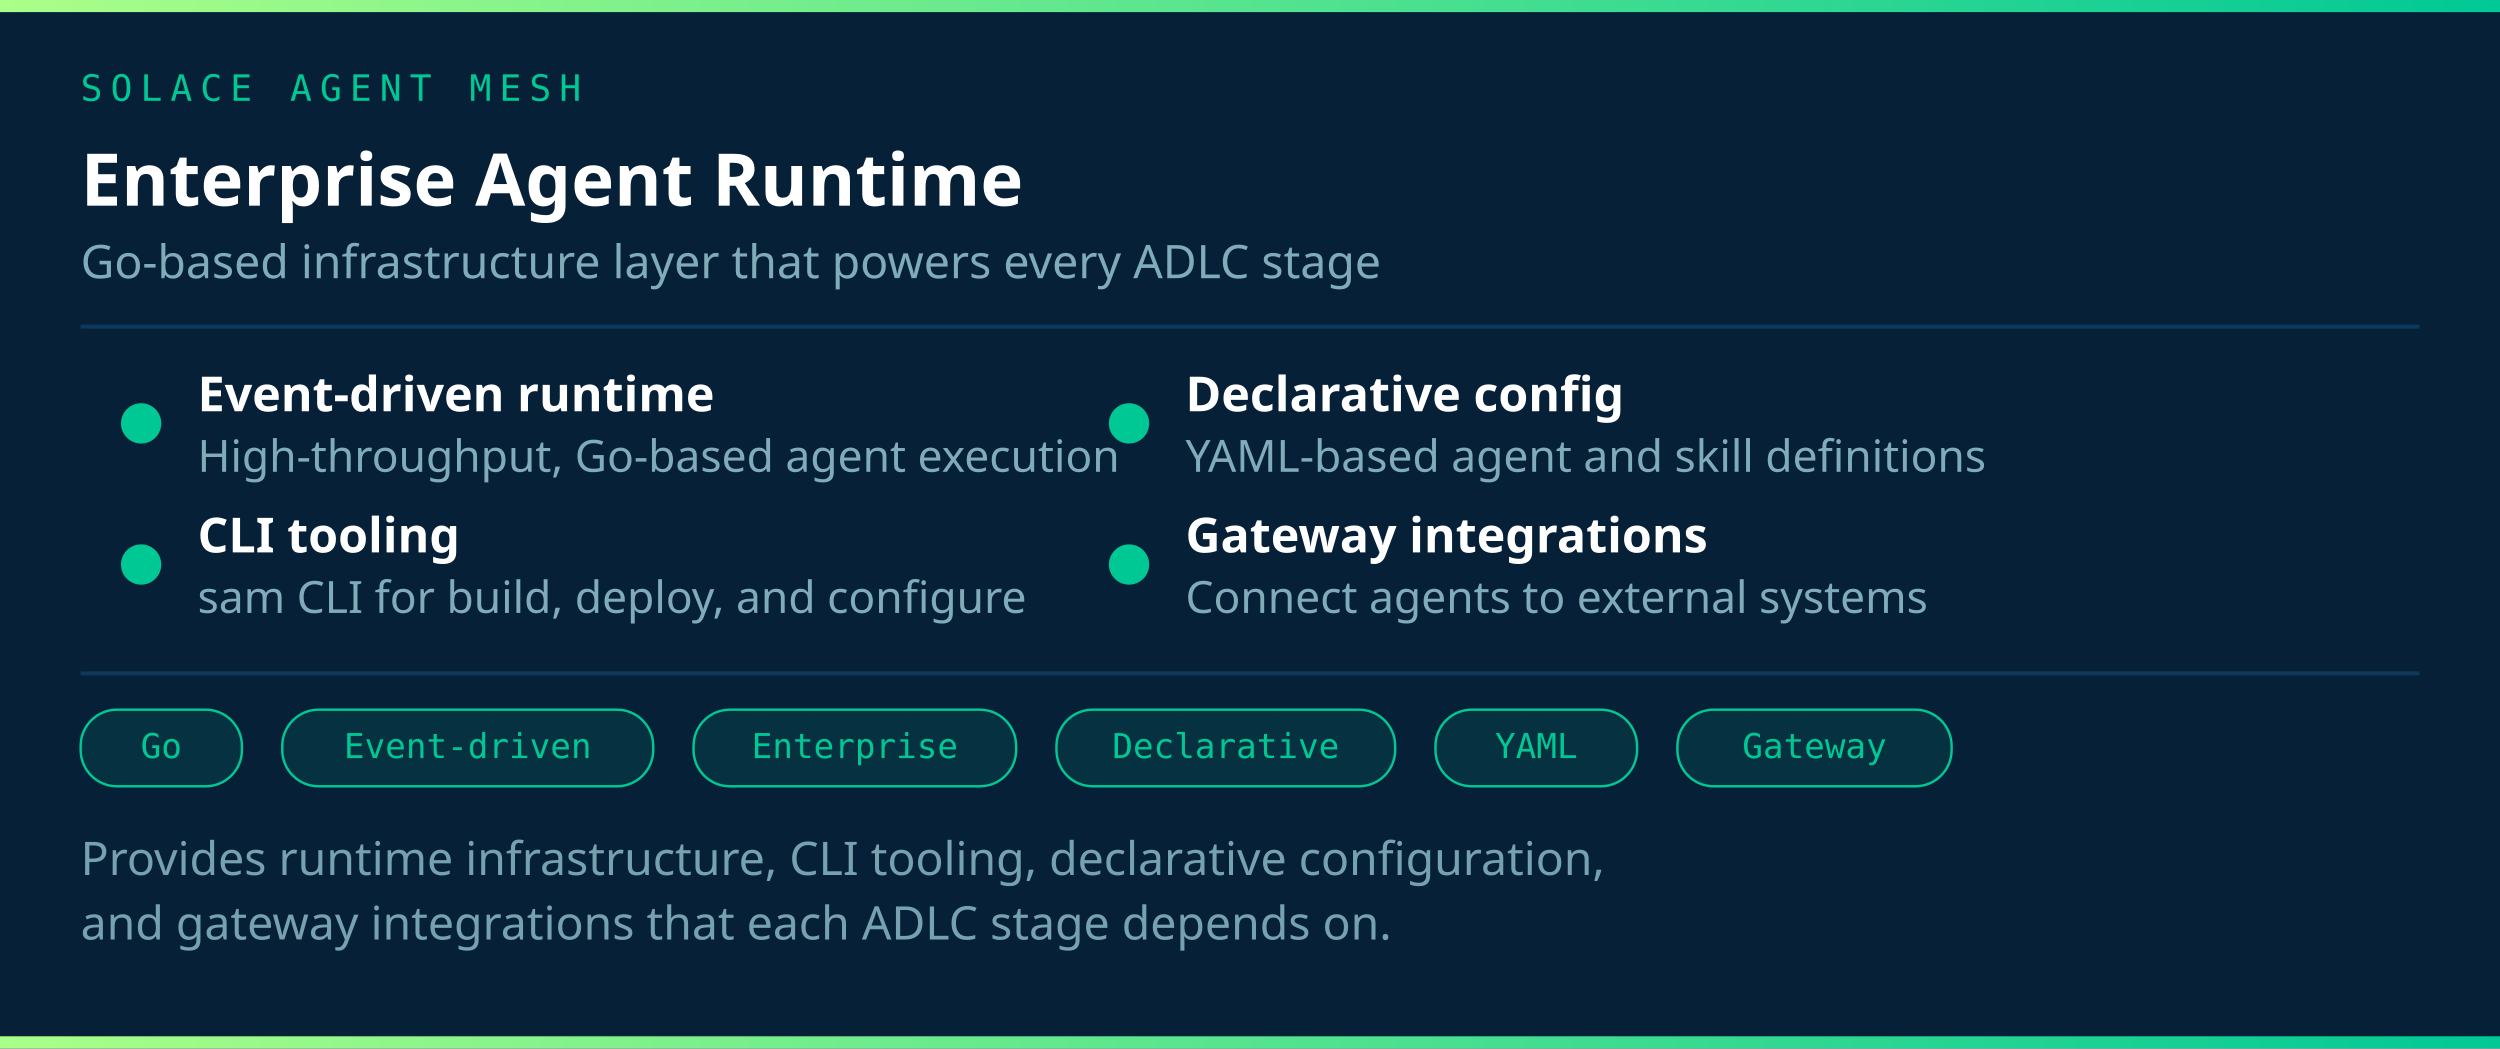
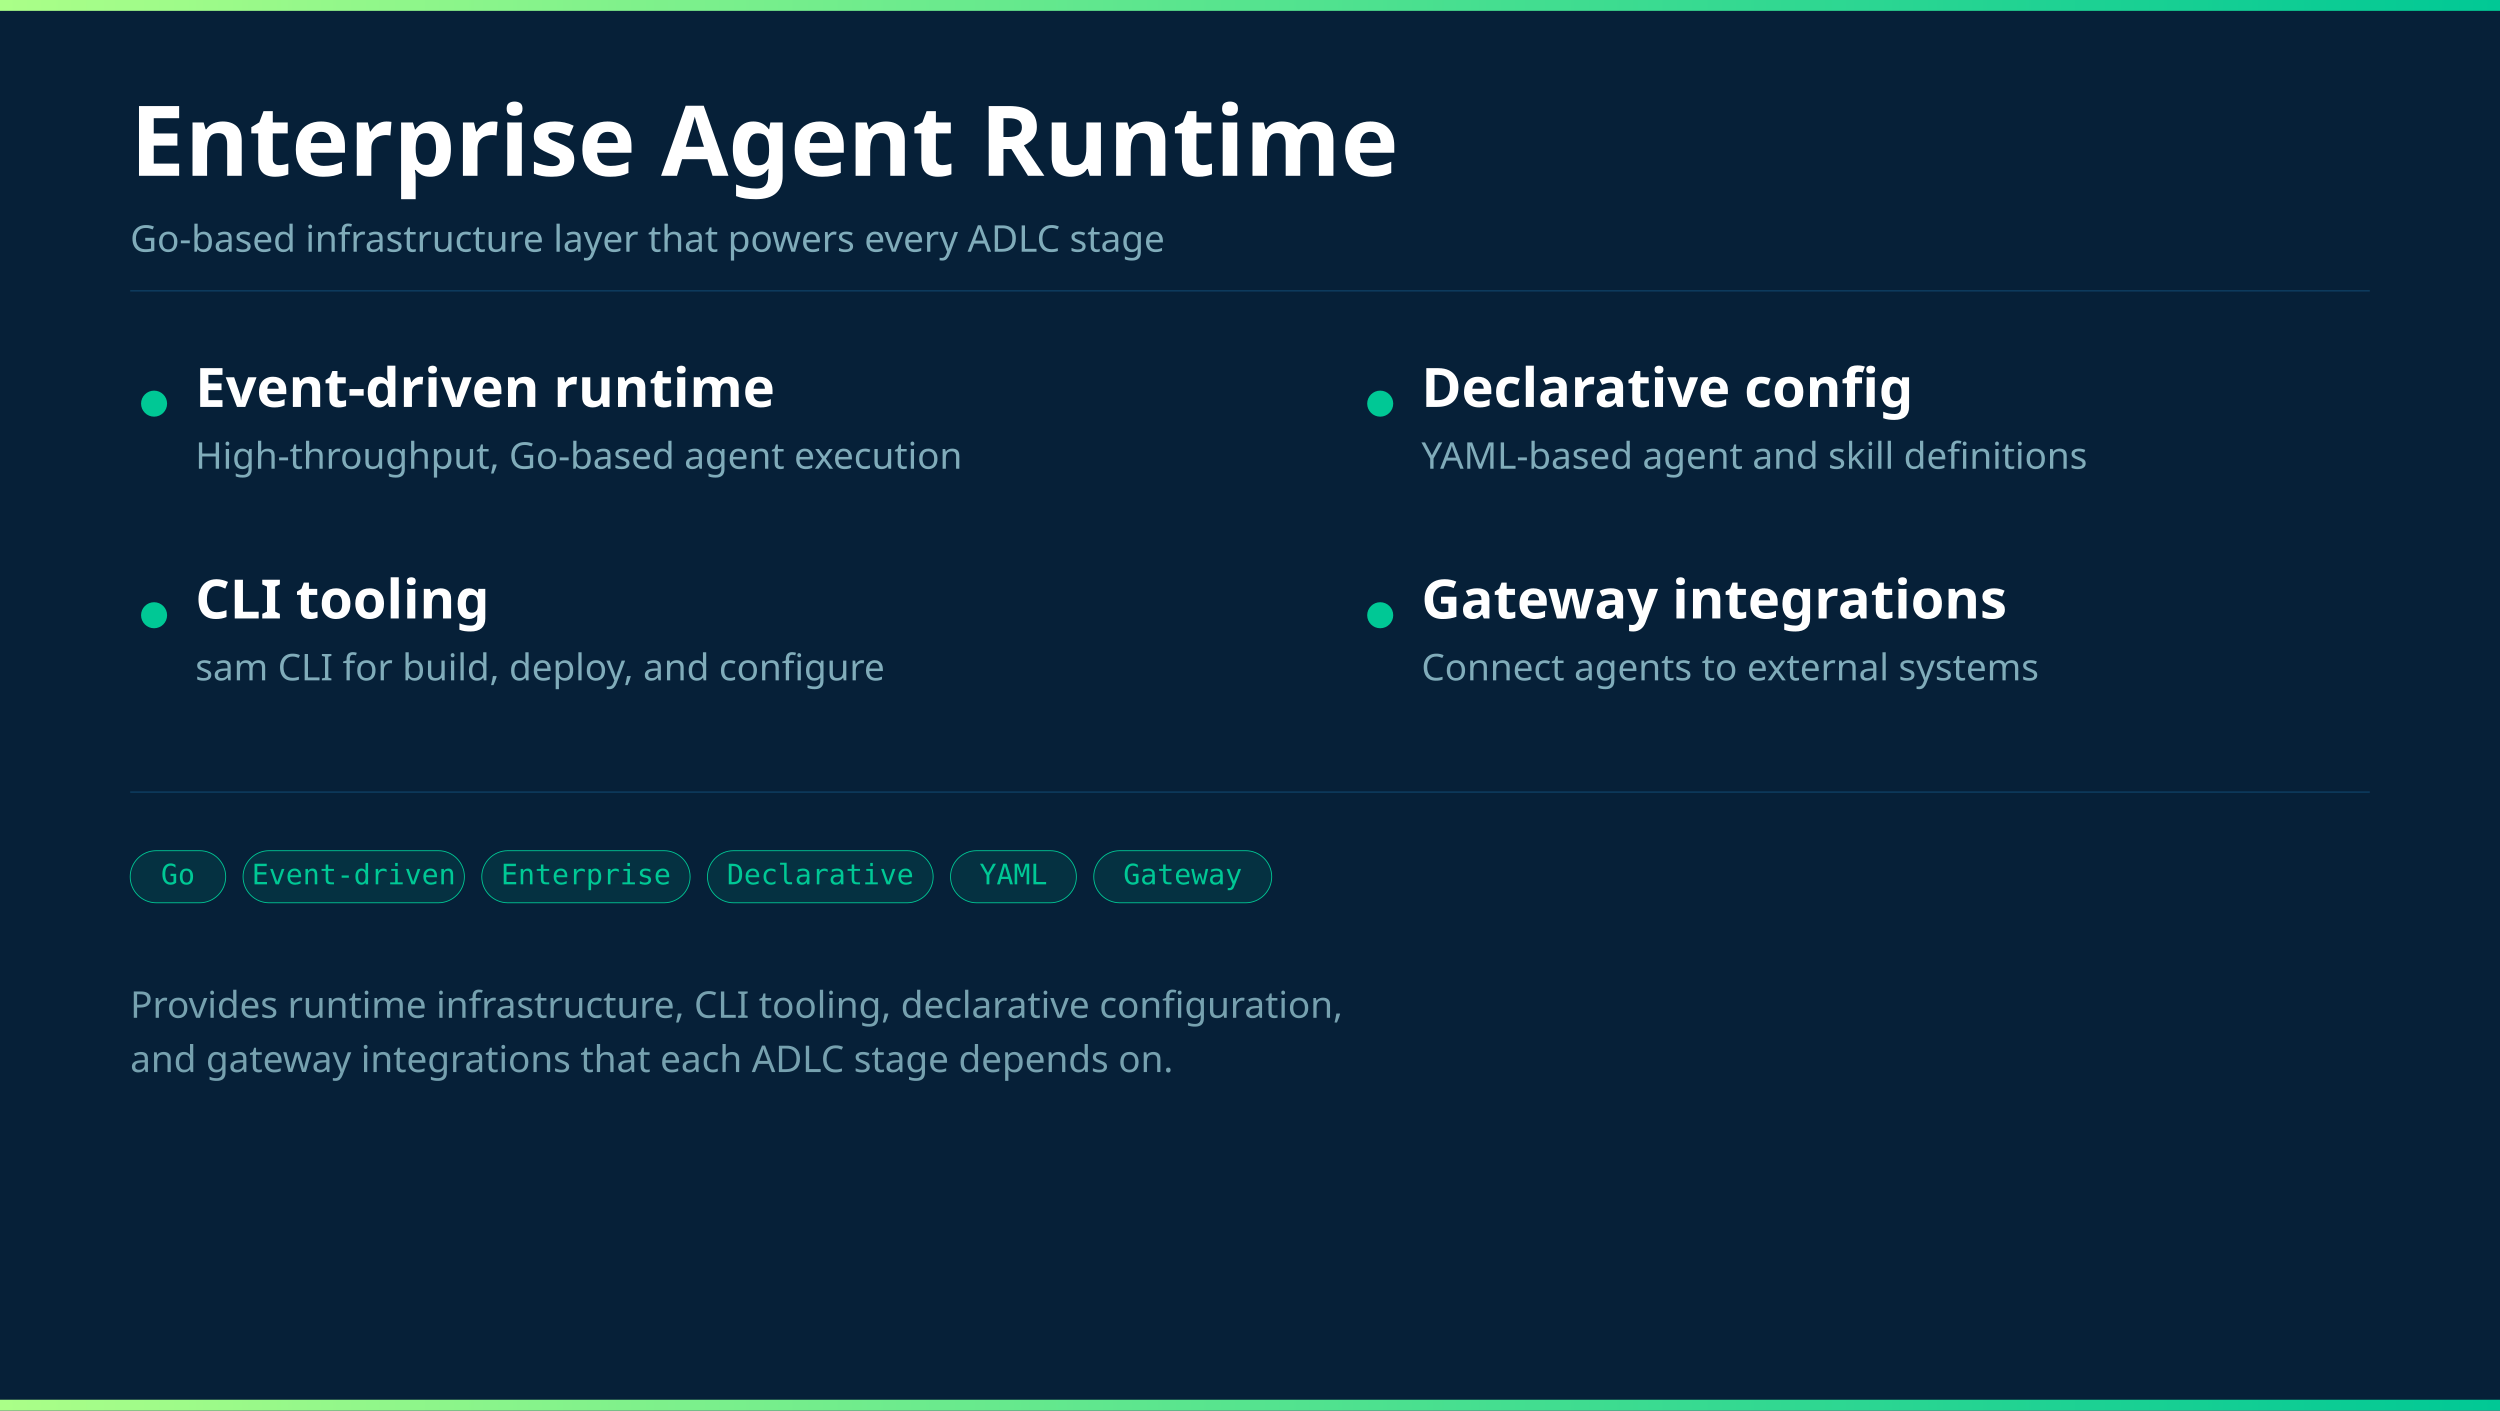
- <svg xmlns="http://www.w3.org/2000/svg" width="620" height="260" viewBox="0 0 620 260">
+ <svg xmlns="http://www.w3.org/2000/svg" width="2304" height="1300" viewBox="0 0 2304 1300">
  <defs>
    <linearGradient id="greenGrad" x1="0" y1="0" x2="1" y2="0">
      <stop offset="0%" stop-color="#ABFF88" />
      <stop offset="100%" stop-color="#00C895" />
    </linearGradient>
  </defs>
-   <rect width="620" height="260" fill="#062038" />
-   <rect y="0" width="620" height="3" fill="url(#greenGrad)" />
-   <rect y="257" width="620" height="3" fill="url(#greenGrad)" />
-   <text x="20" y="25" font-family="'Space Mono', 'Cascadia Mono', monospace" font-size="9" fill="#00C895" letter-spacing="2">SOLACE AGENT MESH</text>
-   <text x="20" y="51" font-family="'Figtree', 'Segoe UI', sans-serif" font-size="18" font-weight="700" fill="#FFFFFF">Enterprise Agent Runtime</text>
-   <text x="20" y="69" font-family="'Figtree', 'Segoe UI', sans-serif" font-size="11.5" fill="#C2F7FF" opacity="0.65">Go-based infrastructure layer that powers every ADLC stage</text>
-   <line x1="20" y1="81" x2="600" y2="81" stroke="#0D3A5C" stroke-width="1" />
-   <circle cx="35" cy="105" r="5" fill="#00C895" />
-   <text x="49" y="102" font-family="'Figtree', sans-serif" font-size="12" font-weight="600" fill="#FFFFFF">Event-driven runtime</text>
-   <text x="49" y="117" font-family="'Figtree', sans-serif" font-size="11" fill="#C2F7FF" opacity="0.65">High-throughput, Go-based agent execution</text>
-   <circle cx="35" cy="140" r="5" fill="#00C895" />
-   <text x="49" y="137" font-family="'Figtree', sans-serif" font-size="12" font-weight="600" fill="#FFFFFF">CLI tooling</text>
-   <text x="49" y="152" font-family="'Figtree', sans-serif" font-size="11" fill="#C2F7FF" opacity="0.65">sam CLI for build, deploy, and configure</text>
-   <circle cx="280" cy="105" r="5" fill="#00C895" />
-   <text x="294" y="102" font-family="'Figtree', sans-serif" font-size="12" font-weight="600" fill="#FFFFFF">Declarative config</text>
-   <text x="294" y="117" font-family="'Figtree', sans-serif" font-size="11" fill="#C2F7FF" opacity="0.65">YAML-based agent and skill definitions</text>
-   <circle cx="280" cy="140" r="5" fill="#00C895" />
-   <text x="294" y="137" font-family="'Figtree', sans-serif" font-size="12" font-weight="600" fill="#FFFFFF">Gateway integrations</text>
-   <text x="294" y="152" font-family="'Figtree', sans-serif" font-size="11" fill="#C2F7FF" opacity="0.65">Connect agents to external systems</text>
-   <line x1="20" y1="167" x2="600" y2="167" stroke="#0D3A5C" stroke-width="1" />
-   <rect x="20" y="176" width="40" height="19" rx="9" fill="#00C895" fill-opacity="0.1" stroke="#00C895" stroke-width="0.6" />
-   <text x="40" y="188" font-family="'Space Mono', monospace" font-size="8.5" fill="#00C895" text-anchor="middle">Go</text>
-   <rect x="70" y="176" width="92" height="19" rx="9" fill="#00C895" fill-opacity="0.1" stroke="#00C895" stroke-width="0.6" />
-   <text x="116" y="188" font-family="'Space Mono', monospace" font-size="8.5" fill="#00C895" text-anchor="middle">Event-driven</text>
-   <rect x="172" y="176" width="80" height="19" rx="9" fill="#00C895" fill-opacity="0.1" stroke="#00C895" stroke-width="0.6" />
-   <text x="212" y="188" font-family="'Space Mono', monospace" font-size="8.5" fill="#00C895" text-anchor="middle">Enterprise</text>
-   <rect x="262" y="176" width="84" height="19" rx="9" fill="#00C895" fill-opacity="0.1" stroke="#00C895" stroke-width="0.6" />
-   <text x="304" y="188" font-family="'Space Mono', monospace" font-size="8.5" fill="#00C895" text-anchor="middle">Declarative</text>
-   <rect x="356" y="176" width="50" height="19" rx="9" fill="#00C895" fill-opacity="0.1" stroke="#00C895" stroke-width="0.6" />
-   <text x="381" y="188" font-family="'Space Mono', monospace" font-size="8.5" fill="#00C895" text-anchor="middle">YAML</text>
-   <rect x="416" y="176" width="68" height="19" rx="9" fill="#00C895" fill-opacity="0.1" stroke="#00C895" stroke-width="0.6" />
-   <text x="450" y="188" font-family="'Space Mono', monospace" font-size="8.5" fill="#00C895" text-anchor="middle">Gateway</text>
-   <text x="20" y="217" font-family="'Figtree', sans-serif" font-size="11.5" fill="#C2F7FF" opacity="0.6">Provides runtime infrastructure, CLI tooling, declarative configuration,</text>
-   <text x="20" y="233" font-family="'Figtree', sans-serif" font-size="11.5" fill="#C2F7FF" opacity="0.6">and gateway integrations that each ADLC stage depends on.</text>
+   <rect width="2304" height="1300" fill="#062038" />
+   <rect y="0" width="2304" height="10" fill="url(#greenGrad)" />
+   <rect y="1290" width="2304" height="10" fill="url(#greenGrad)" />
+   <text x="120" y="162" font-family="'Figtree', 'Segoe UI', sans-serif" font-size="90" font-weight="700" fill="#FFFFFF">Enterprise Agent Runtime</text>
+   <text x="120" y="232" font-family="'Figtree', 'Segoe UI', sans-serif" font-size="34" fill="#C2F7FF" opacity="0.65">Go-based infrastructure layer that powers every ADLC stage</text>
+   <line x1="120" y1="268" x2="2184" y2="268" stroke="#0D3A5C" stroke-width="1.5" />
+   <circle cx="142" cy="372" r="12" fill="#00C895" />
+   <text x="180" y="375" font-family="'Figtree', sans-serif" font-size="50" font-weight="600" fill="#FFFFFF">Event-driven runtime</text>
+   <text x="180" y="432" font-family="'Figtree', sans-serif" font-size="34" fill="#C2F7FF" opacity="0.65">High-throughput, Go-based agent execution</text>
+   <circle cx="142" cy="567" r="12" fill="#00C895" />
+   <text x="180" y="570" font-family="'Figtree', sans-serif" font-size="50" font-weight="600" fill="#FFFFFF">CLI tooling</text>
+   <text x="180" y="627" font-family="'Figtree', sans-serif" font-size="34" fill="#C2F7FF" opacity="0.65">sam CLI for build, deploy, and configure</text>
+   <circle cx="1272" cy="372" r="12" fill="#00C895" />
+   <text x="1310" y="375" font-family="'Figtree', sans-serif" font-size="50" font-weight="600" fill="#FFFFFF">Declarative config</text>
+   <text x="1310" y="432" font-family="'Figtree', sans-serif" font-size="34" fill="#C2F7FF" opacity="0.65">YAML-based agent and skill definitions</text>
+   <circle cx="1272" cy="567" r="12" fill="#00C895" />
+   <text x="1310" y="570" font-family="'Figtree', sans-serif" font-size="50" font-weight="600" fill="#FFFFFF">Gateway integrations</text>
+   <text x="1310" y="627" font-family="'Figtree', sans-serif" font-size="34" fill="#C2F7FF" opacity="0.65">Connect agents to external systems</text>
+   <line x1="120" y1="730" x2="2184" y2="730" stroke="#0D3A5C" stroke-width="1.5" />
+   <rect x="120" y="784" width="88" height="48" rx="24" fill="#00C895" fill-opacity="0.1" stroke="#00C895" stroke-width="0.8" />
+   <text x="164" y="815" font-family="'Space Mono', monospace" font-size="26" fill="#00C895" text-anchor="middle">Go</text>
+   <rect x="224" y="784" width="204" height="48" rx="24" fill="#00C895" fill-opacity="0.1" stroke="#00C895" stroke-width="0.8" />
+   <text x="326" y="815" font-family="'Space Mono', monospace" font-size="26" fill="#00C895" text-anchor="middle">Event-driven</text>
+   <rect x="444" y="784" width="192" height="48" rx="24" fill="#00C895" fill-opacity="0.1" stroke="#00C895" stroke-width="0.8" />
+   <text x="540" y="815" font-family="'Space Mono', monospace" font-size="26" fill="#00C895" text-anchor="middle">Enterprise</text>
+   <rect x="652" y="784" width="208" height="48" rx="24" fill="#00C895" fill-opacity="0.1" stroke="#00C895" stroke-width="0.8" />
+   <text x="756" y="815" font-family="'Space Mono', monospace" font-size="26" fill="#00C895" text-anchor="middle">Declarative</text>
+   <rect x="876" y="784" width="116" height="48" rx="24" fill="#00C895" fill-opacity="0.1" stroke="#00C895" stroke-width="0.8" />
+   <text x="934" y="815" font-family="'Space Mono', monospace" font-size="26" fill="#00C895" text-anchor="middle">YAML</text>
+   <rect x="1008" y="784" width="164" height="48" rx="24" fill="#00C895" fill-opacity="0.1" stroke="#00C895" stroke-width="0.8" />
+   <text x="1090" y="815" font-family="'Space Mono', monospace" font-size="26" fill="#00C895" text-anchor="middle">Gateway</text>
+   <text x="120" y="938" font-family="'Figtree', sans-serif" font-size="34" fill="#C2F7FF" opacity="0.6">Provides runtime infrastructure, CLI tooling, declarative configuration,</text>
+   <text x="120" y="988" font-family="'Figtree', sans-serif" font-size="34" fill="#C2F7FF" opacity="0.6">and gateway integrations that each ADLC stage depends on.</text>
</svg>
